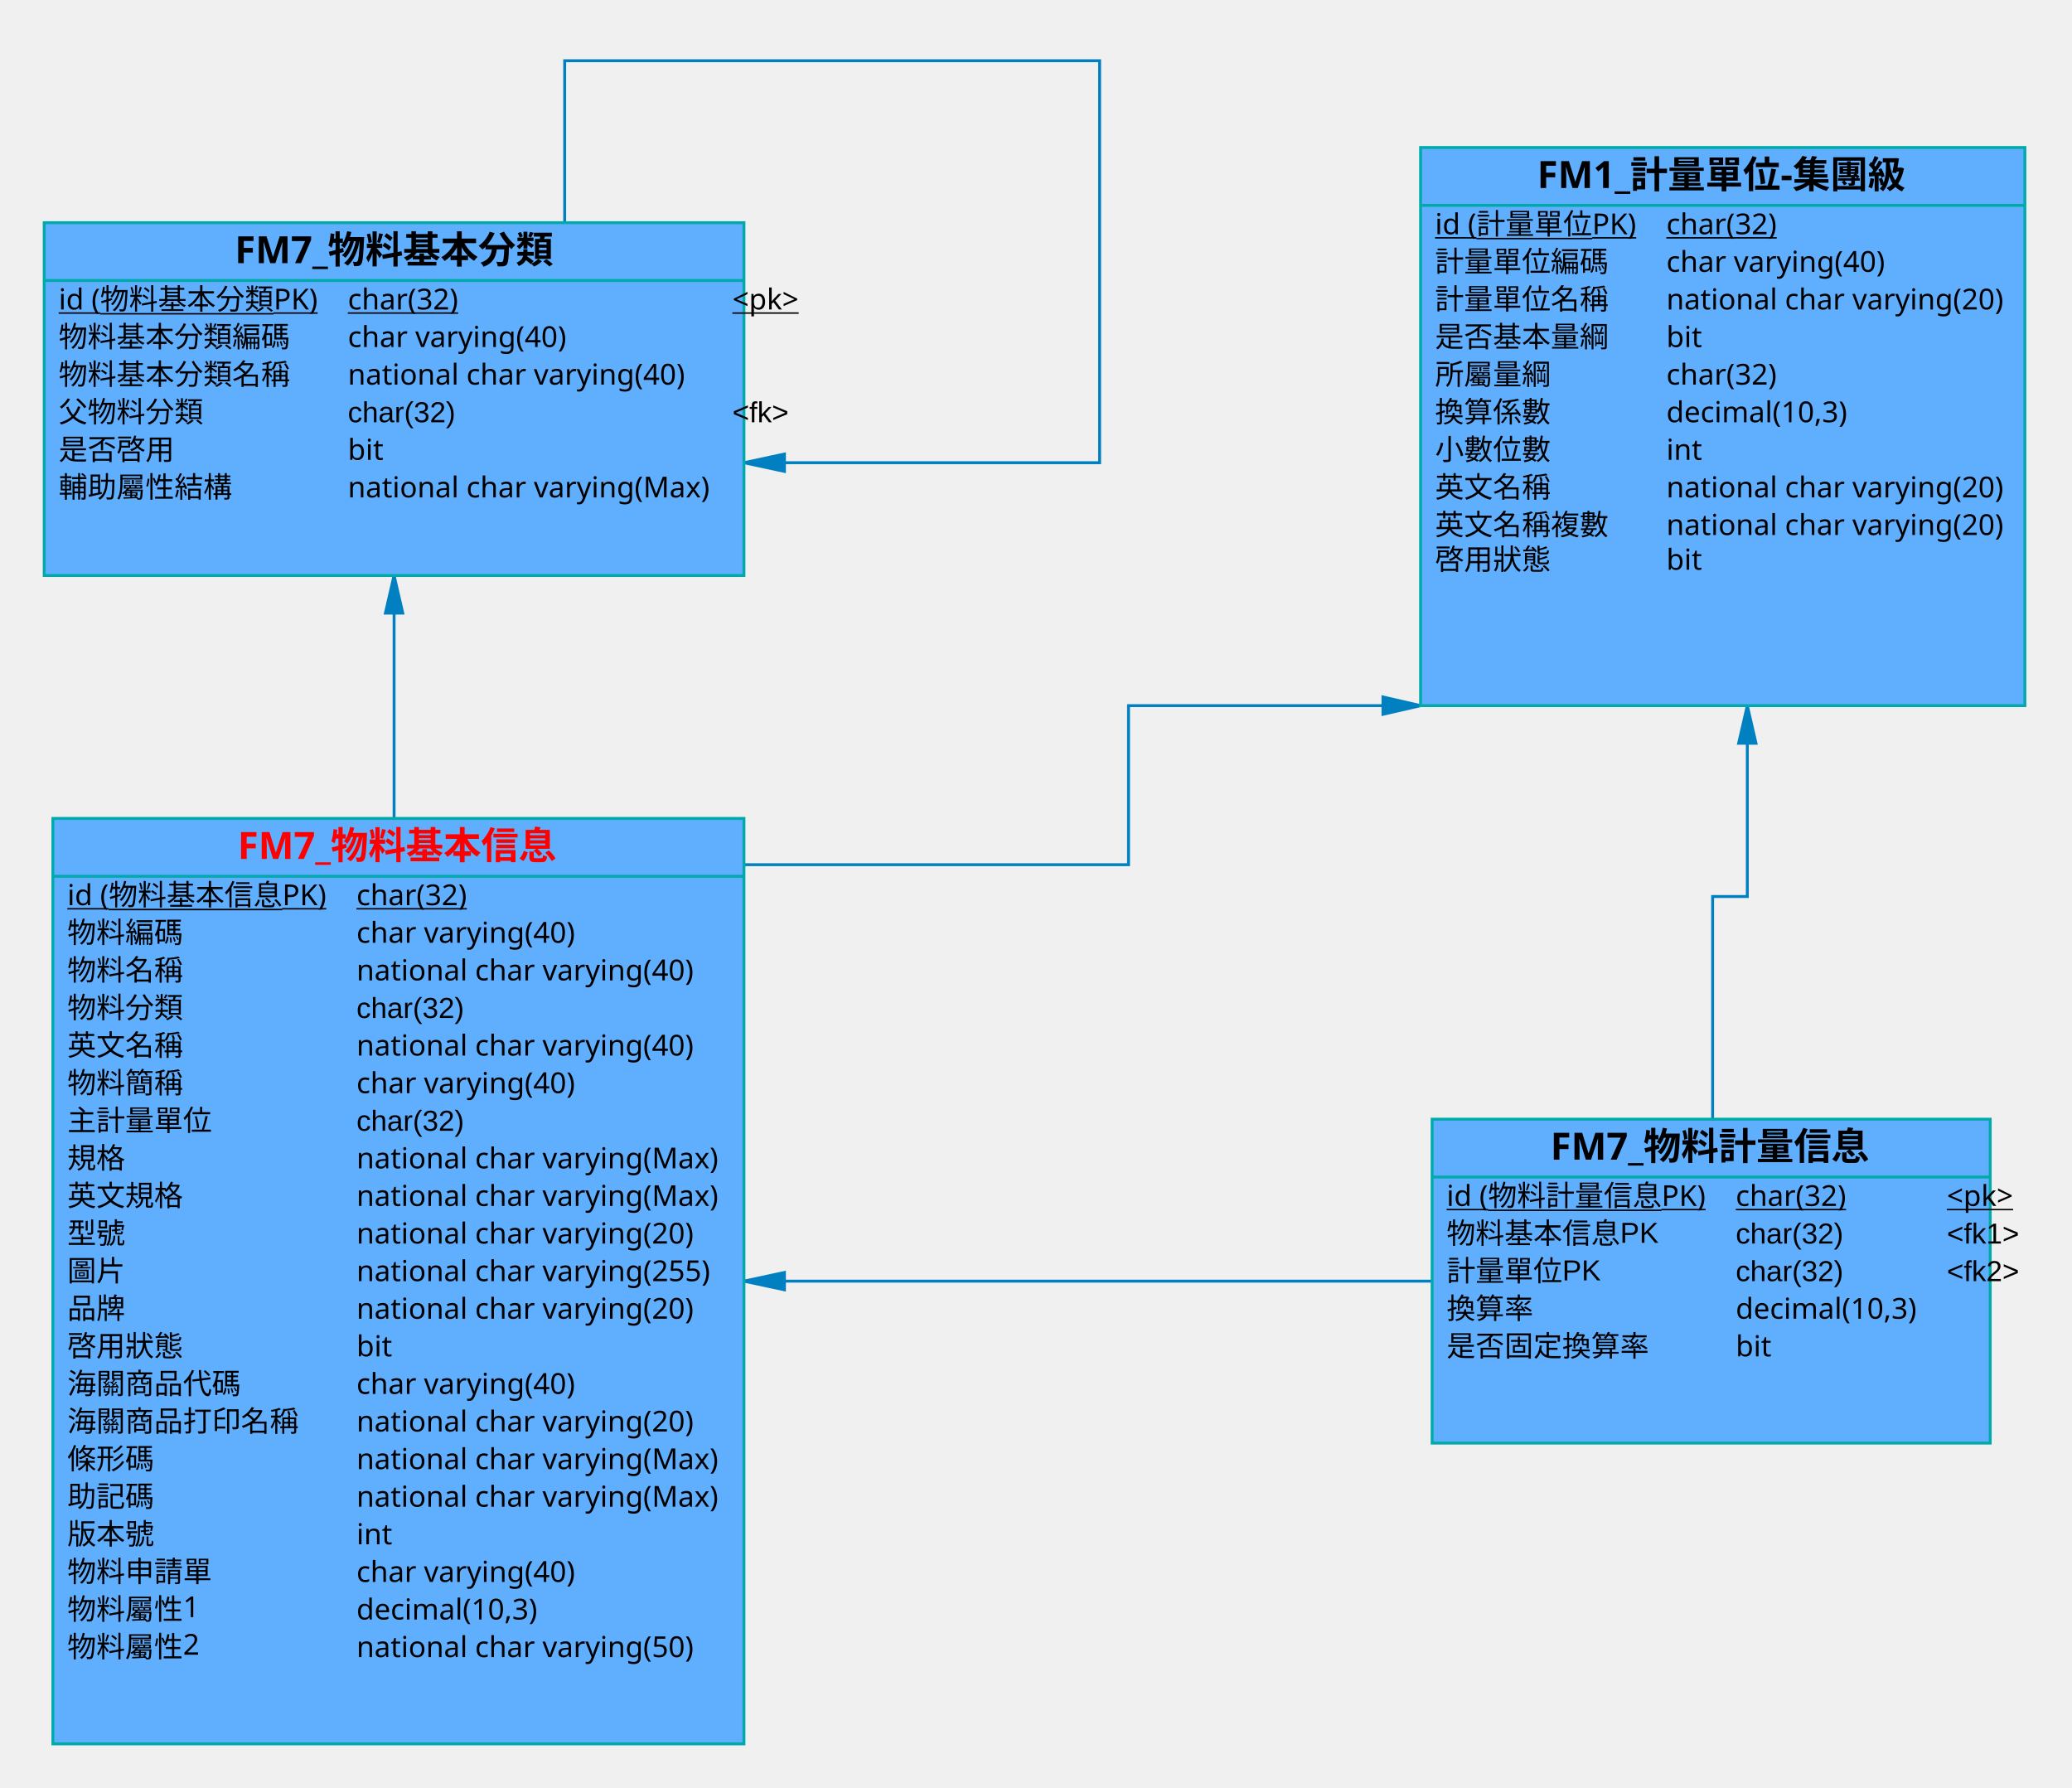
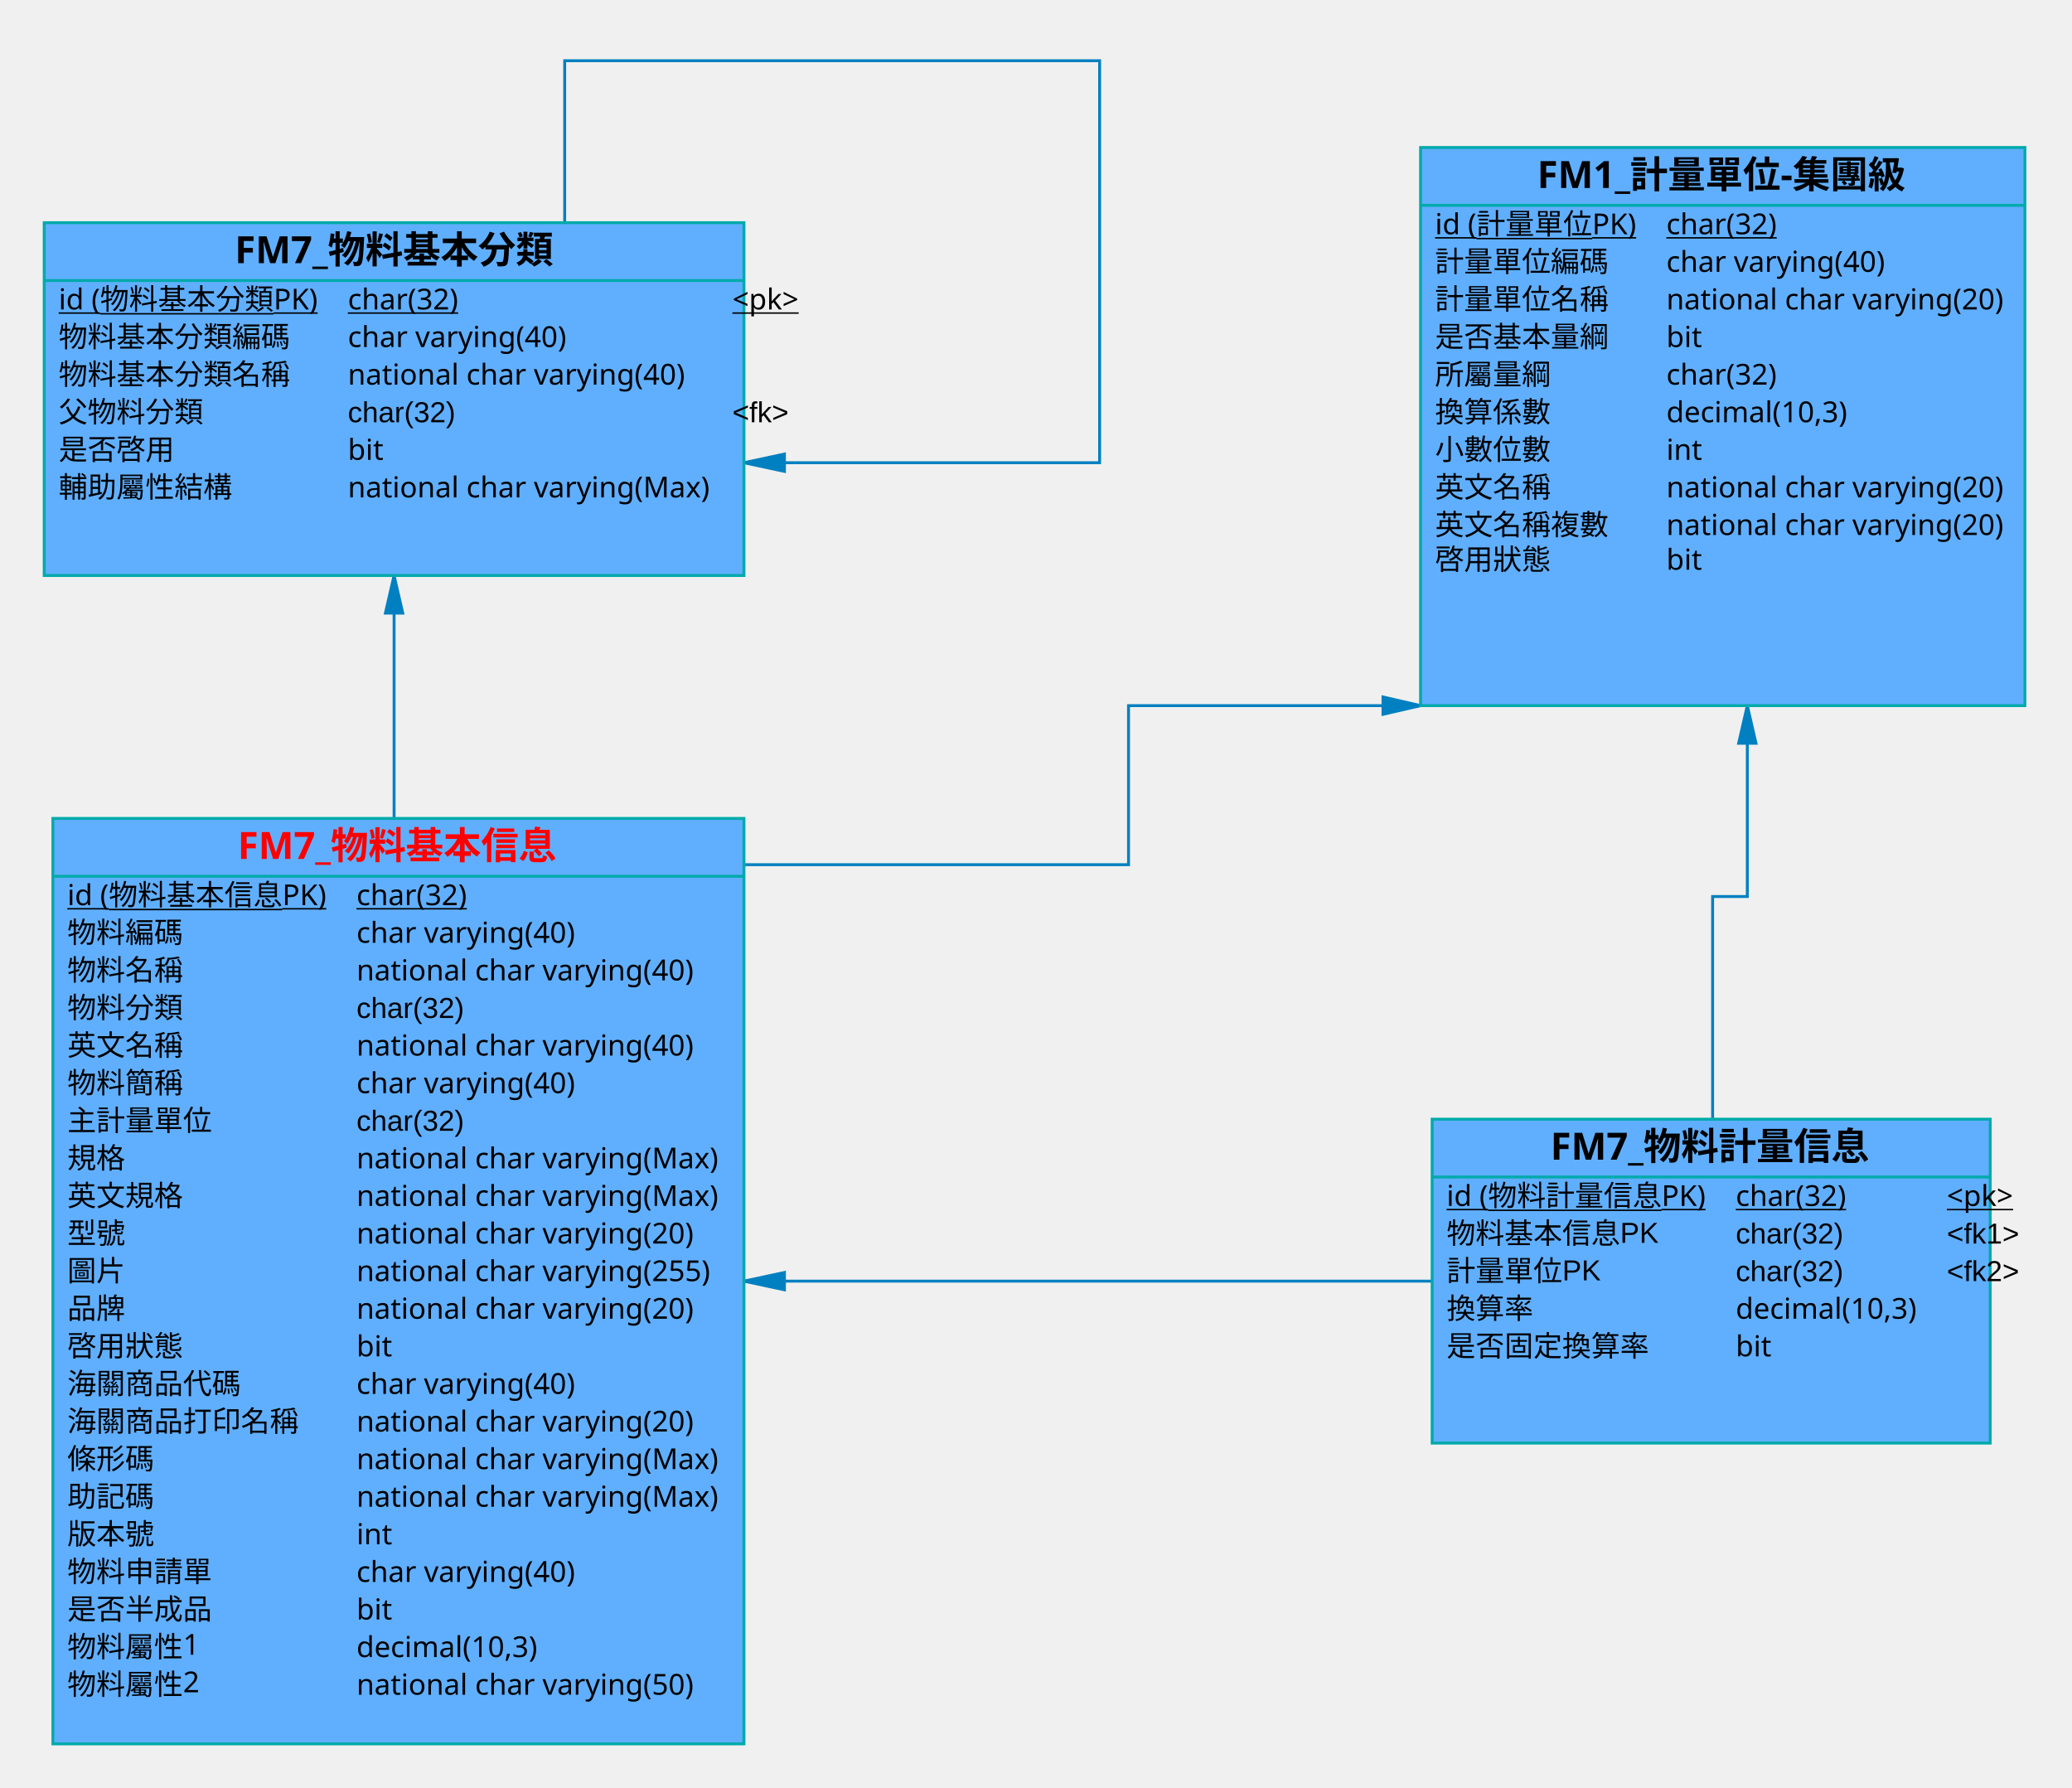
<svg xmlns="http://www.w3.org/2000/svg" xmlns:xlink="http://www.w3.org/1999/xlink" width="189mm" height="163mm" version="1.1" viewBox="0 0 716 618">
  <polyline fill="none" points="495,443 257,443" stroke="#0080c0" stroke-width="1" />
  <polygon fill="#0080c0" points="257,443 271,440 271,446" stroke="#0080c0" stroke-width="1" stroke-linejoin="miter" />
  <polyline fill="none" points="136,283 136,199" stroke="#0080c0" stroke-width="1" />
  <polygon fill="#0080c0" points="136,199 139,212 133,212" stroke="#0080c0" stroke-width="1" stroke-linejoin="miter" />
  <polyline fill="none" points="257,299 390,299 390,244 491,244" stroke="#0080c0" stroke-width="1" />
  <polygon fill="#0080c0" points="491,244 478,247 478,241" stroke="#0080c0" stroke-width="1" stroke-linejoin="miter" />
  <polyline fill="none" points="592,387 592,310 604,310 604,244" stroke="#0080c0" stroke-width="1" />
  <polygon fill="#0080c0" points="604,244 607,257 601,257" stroke="#0080c0" stroke-width="1" stroke-linejoin="miter" />
  <polyline fill="none" points="195,77 195,21 380,21 380,160 257,160" stroke="#0080c0" stroke-width="1" />
  <polygon fill="#0080c0" points="257,160 271,157 271,163" stroke="#0080c0" stroke-width="1" stroke-linejoin="miter" />
  <a target="_parent" xlink:href="Fact47.htm#1724">
    <rect x="18" y="283" fill="#ffffff" width="0" height="0" stroke="none" stroke-width="0" />
    <rect x="18" y="283" fill="#60afff" width="239" height="320" stroke="#00aaaa" stroke-width="1" />
    <text x="137" y="297" fill="#ff0000" font-size="13" font-family="'Arial Unicode MS','微軟雅黑'" font-weight="bold" text-anchor="middle">FM7_物料基本信息</text>
    <line x1="18" x2="257" y1="303" y2="303" stroke="#00aaaa" stroke-width="1" />
    <text x="23" y="313" fill="#000000" font-size="10" font-family="'Arial Unicode MS','微軟雅黑'" text-anchor="start" text-decoration="underline">id (物料基本信息PK)</text>
    <text x="23" y="326" fill="#000000" font-size="10" font-family="'Arial Unicode MS','微軟雅黑'" text-anchor="start">物料編碼</text>
    <text x="23" y="339" fill="#000000" font-size="10" font-family="'Arial Unicode MS','微軟雅黑'" text-anchor="start">物料名稱</text>
    <text x="23" y="352" fill="#000000" font-size="10" font-family="'Arial Unicode MS','Arial'" text-anchor="start">物料分類</text>
    <text x="23" y="365" fill="#000000" font-size="10" font-family="'Arial Unicode MS','微軟雅黑'" text-anchor="start">英文名稱</text>
    <text x="23" y="378" fill="#000000" font-size="10" font-family="'Arial Unicode MS','微軟雅黑'" text-anchor="start">物料簡稱</text>
    <text x="23" y="391" fill="#000000" font-size="10" font-family="'Arial Unicode MS','Arial'" text-anchor="start">主計量單位</text>
    <text x="23" y="404" fill="#000000" font-size="10" font-family="'Arial Unicode MS','微軟雅黑'" text-anchor="start">規格</text>
    <text x="23" y="417" fill="#000000" font-size="10" font-family="'Arial Unicode MS','微軟雅黑'" text-anchor="start">英文規格</text>
    <text x="23" y="430" fill="#000000" font-size="10" font-family="'Arial Unicode MS','微軟雅黑'" text-anchor="start">型號</text>
    <text x="23" y="443" fill="#000000" font-size="10" font-family="'Arial Unicode MS','微軟雅黑'" text-anchor="start">圖片</text>
    <text x="23" y="456" fill="#000000" font-size="10" font-family="'Arial Unicode MS','微軟雅黑'" text-anchor="start">品牌</text>
    <text x="23" y="469" fill="#000000" font-size="10" font-family="'Arial Unicode MS','微軟雅黑'" text-anchor="start">啓用狀態</text>
    <text x="23" y="482" fill="#000000" font-size="10" font-family="'Arial Unicode MS','微軟雅黑'" text-anchor="start">海關商品代碼</text>
    <text x="23" y="495" fill="#000000" font-size="10" font-family="'Arial Unicode MS','微軟雅黑'" text-anchor="start">海關商品打印名稱</text>
    <text x="23" y="508" fill="#000000" font-size="10" font-family="'Arial Unicode MS','微軟雅黑'" text-anchor="start">條形碼</text>
    <text x="23" y="521" fill="#000000" font-size="10" font-family="'Arial Unicode MS','微軟雅黑'" text-anchor="start">助記碼</text>
    <text x="23" y="534" fill="#000000" font-size="10" font-family="'Arial Unicode MS','微軟雅黑'" text-anchor="start">版本號</text>
    <text x="23" y="547" fill="#000000" font-size="10" font-family="'Arial Unicode MS','微軟雅黑'" text-anchor="start">物料申請單</text>
-     <text x="23" y="560" fill="#000000" font-size="10" font-family="'Arial Unicode MS','微軟雅黑'" text-anchor="start">物料屬性1</text>
-     <text x="23" y="573" fill="#000000" font-size="10" font-family="'Arial Unicode MS','微軟雅黑'" text-anchor="start">物料屬性2</text>
+     <text x="23" y="560" fill="#000000" font-size="10" font-family="'Arial Unicode MS','微軟雅黑'" text-anchor="start">是否半成品</text>
+     <text x="23" y="573" fill="#000000" font-size="10" font-family="'Arial Unicode MS','微軟雅黑'" text-anchor="start">物料屬性1</text>
+     <text x="23" y="586" fill="#000000" font-size="10" font-family="'Arial Unicode MS','微軟雅黑'" text-anchor="start">物料屬性2</text>
    <text x="123" y="313" fill="#000000" font-size="10" font-family="'Arial Unicode MS','微軟雅黑'" text-anchor="start" text-decoration="underline">char(32)</text>
    <text x="123" y="326" fill="#000000" font-size="10" font-family="'Arial Unicode MS','微軟雅黑'" text-anchor="start">char varying(40)</text>
    <text x="123" y="339" fill="#000000" font-size="10" font-family="'Arial Unicode MS','微軟雅黑'" text-anchor="start">national char varying(40)</text>
    <text x="123" y="352" fill="#000000" font-size="10" font-family="'Arial Unicode MS','Arial'" text-anchor="start">char(32)</text>
    <text x="123" y="365" fill="#000000" font-size="10" font-family="'Arial Unicode MS','微軟雅黑'" text-anchor="start">national char varying(40)</text>
    <text x="123" y="378" fill="#000000" font-size="10" font-family="'Arial Unicode MS','微軟雅黑'" text-anchor="start">char varying(40)</text>
    <text x="123" y="391" fill="#000000" font-size="10" font-family="'Arial Unicode MS','Arial'" text-anchor="start">char(32)</text>
    <text x="123" y="404" fill="#000000" font-size="10" font-family="'Arial Unicode MS','微軟雅黑'" text-anchor="start">national char varying(Max)</text>
    <text x="123" y="417" fill="#000000" font-size="10" font-family="'Arial Unicode MS','微軟雅黑'" text-anchor="start">national char varying(Max)</text>
    <text x="123" y="430" fill="#000000" font-size="10" font-family="'Arial Unicode MS','微軟雅黑'" text-anchor="start">national char varying(20)</text>
    <text x="123" y="443" fill="#000000" font-size="10" font-family="'Arial Unicode MS','微軟雅黑'" text-anchor="start">national char varying(255)</text>
    <text x="123" y="456" fill="#000000" font-size="10" font-family="'Arial Unicode MS','微軟雅黑'" text-anchor="start">national char varying(20)</text>
    <text x="123" y="469" fill="#000000" font-size="10" font-family="'Arial Unicode MS','微軟雅黑'" text-anchor="start">bit</text>
    <text x="123" y="482" fill="#000000" font-size="10" font-family="'Arial Unicode MS','微軟雅黑'" text-anchor="start">char varying(40)</text>
    <text x="123" y="495" fill="#000000" font-size="10" font-family="'Arial Unicode MS','微軟雅黑'" text-anchor="start">national char varying(20)</text>
    <text x="123" y="508" fill="#000000" font-size="10" font-family="'Arial Unicode MS','微軟雅黑'" text-anchor="start">national char varying(Max)</text>
    <text x="123" y="521" fill="#000000" font-size="10" font-family="'Arial Unicode MS','微軟雅黑'" text-anchor="start">national char varying(Max)</text>
    <text x="123" y="534" fill="#000000" font-size="10" font-family="'Arial Unicode MS','微軟雅黑'" text-anchor="start">int</text>
    <text x="123" y="547" fill="#000000" font-size="10" font-family="'Arial Unicode MS','微軟雅黑'" text-anchor="start">char varying(40)</text>
-     <text x="123" y="560" fill="#000000" font-size="10" font-family="'Arial Unicode MS','微軟雅黑'" text-anchor="start">decimal(10,3)</text>
-     <text x="123" y="573" fill="#000000" font-size="10" font-family="'Arial Unicode MS','微軟雅黑'" text-anchor="start">national char varying(50)</text>
+     <text x="123" y="560" fill="#000000" font-size="10" font-family="'Arial Unicode MS','微軟雅黑'" text-anchor="start">bit</text>
+     <text x="123" y="573" fill="#000000" font-size="10" font-family="'Arial Unicode MS','微軟雅黑'" text-anchor="start">decimal(10,3)</text>
+     <text x="123" y="586" fill="#000000" font-size="10" font-family="'Arial Unicode MS','微軟雅黑'" text-anchor="start">national char varying(50)</text>
  </a>
-   <a target="_parent" xlink:href="Fact49.htm#1927">
+   <a target="_parent" xlink:href="Fact49.htm#1933">
    <rect x="495" y="387" fill="#ffffff" width="0" height="0" stroke="none" stroke-width="0" />
    <rect x="495" y="387" fill="#60afff" width="193" height="112" stroke="#00aaaa" stroke-width="1" />
    <text x="591" y="401" fill="#000000" font-size="13" font-family="'Arial Unicode MS','微軟雅黑'" font-weight="bold" text-anchor="middle">FM7_物料計量信息</text>
    <line x1="495" x2="688" y1="407" y2="407" stroke="#00aaaa" stroke-width="1" />
    <text x="500" y="417" fill="#000000" font-size="10" font-family="'Arial Unicode MS','微軟雅黑'" text-anchor="start" text-decoration="underline">id (物料計量信息PK)</text>
    <text x="500" y="430" fill="#000000" font-size="10" font-family="'Arial Unicode MS','Arial'" text-anchor="start">物料基本信息PK</text>
    <text x="500" y="443" fill="#000000" font-size="10" font-family="'Arial Unicode MS','Arial'" text-anchor="start">計量單位PK</text>
    <text x="500" y="456" fill="#000000" font-size="10" font-family="'Arial Unicode MS','微軟雅黑'" text-anchor="start">換算率</text>
    <text x="500" y="469" fill="#000000" font-size="10" font-family="'Arial Unicode MS','微軟雅黑'" text-anchor="start">是否固定換算率</text>
    <text x="600" y="417" fill="#000000" font-size="10" font-family="'Arial Unicode MS','微軟雅黑'" text-anchor="start" text-decoration="underline">char(32)</text>
    <text x="600" y="430" fill="#000000" font-size="10" font-family="'Arial Unicode MS','Arial'" text-anchor="start">char(32)</text>
    <text x="600" y="443" fill="#000000" font-size="10" font-family="'Arial Unicode MS','Arial'" text-anchor="start">char(32)</text>
    <text x="600" y="456" fill="#000000" font-size="10" font-family="'Arial Unicode MS','微軟雅黑'" text-anchor="start">decimal(10,3)</text>
    <text x="600" y="469" fill="#000000" font-size="10" font-family="'Arial Unicode MS','微軟雅黑'" text-anchor="start">bit</text>
    <text x="673" y="417" fill="#000000" font-size="10" font-family="'Arial Unicode MS','微軟雅黑'" text-anchor="start" text-decoration="underline">&lt;pk&gt;</text>
    <text x="673" y="430" fill="#000000" font-size="10" font-family="'Arial Unicode MS','Arial'" text-anchor="start">&lt;fk1&gt;</text>
    <text x="673" y="443" fill="#000000" font-size="10" font-family="'Arial Unicode MS','Arial'" text-anchor="start">&lt;fk2&gt;</text>
  </a>
-   <a target="_parent" xlink:href="Fact48.htm#1871">
+   <a target="_parent" xlink:href="Fact48.htm#1877">
    <rect x="15" y="77" fill="#ffffff" width="0" height="0" stroke="none" stroke-width="0" />
    <rect x="15" y="77" fill="#60afff" width="242" height="122" stroke="#00aaaa" stroke-width="1" />
    <text x="136" y="91" fill="#000000" font-size="13" font-family="'Arial Unicode MS','微軟雅黑'" font-weight="bold" text-anchor="middle">FM7_物料基本分類</text>
    <line x1="15" x2="257" y1="97" y2="97" stroke="#00aaaa" stroke-width="1" />
    <text x="20" y="107" fill="#000000" font-size="10" font-family="'Arial Unicode MS','微軟雅黑'" text-anchor="start" text-decoration="underline">id (物料基本分類PK)</text>
    <text x="20" y="120" fill="#000000" font-size="10" font-family="'Arial Unicode MS','微軟雅黑'" text-anchor="start">物料基本分類編碼</text>
    <text x="20" y="133" fill="#000000" font-size="10" font-family="'Arial Unicode MS','微軟雅黑'" text-anchor="start">物料基本分類名稱</text>
    <text x="20" y="146" fill="#000000" font-size="10" font-family="'Arial Unicode MS','Arial'" text-anchor="start">父物料分類</text>
    <text x="20" y="159" fill="#000000" font-size="10" font-family="'Arial Unicode MS','微軟雅黑'" text-anchor="start">是否啓用</text>
    <text x="20" y="172" fill="#000000" font-size="10" font-family="'Arial Unicode MS','微軟雅黑'" text-anchor="start">輔助屬性結構</text>
    <text x="120" y="107" fill="#000000" font-size="10" font-family="'Arial Unicode MS','微軟雅黑'" text-anchor="start" text-decoration="underline">char(32)</text>
    <text x="120" y="120" fill="#000000" font-size="10" font-family="'Arial Unicode MS','微軟雅黑'" text-anchor="start">char varying(40)</text>
    <text x="120" y="133" fill="#000000" font-size="10" font-family="'Arial Unicode MS','微軟雅黑'" text-anchor="start">national char varying(40)</text>
    <text x="120" y="146" fill="#000000" font-size="10" font-family="'Arial Unicode MS','Arial'" text-anchor="start">char(32)</text>
    <text x="120" y="159" fill="#000000" font-size="10" font-family="'Arial Unicode MS','微軟雅黑'" text-anchor="start">bit</text>
    <text x="120" y="172" fill="#000000" font-size="10" font-family="'Arial Unicode MS','微軟雅黑'" text-anchor="start">national char varying(Max)</text>
    <text x="253" y="107" fill="#000000" font-size="10" font-family="'Arial Unicode MS','微軟雅黑'" text-anchor="start" text-decoration="underline">&lt;pk&gt;</text>
    <text x="253" y="146" fill="#000000" font-size="10" font-family="'Arial Unicode MS','Arial'" text-anchor="start">&lt;fk&gt;</text>
  </a>
  <a target="_parent" xlink:href="Fact32.htm#642">
    <rect x="491" y="51" fill="#ffffff" width="0" height="0" stroke="none" stroke-width="0" />
    <rect x="491" y="51" fill="#60afff" width="209" height="193" stroke="#00aaaa" stroke-width="1" />
    <text x="595" y="65" fill="#000000" font-size="13" font-family="'Arial Unicode MS','微軟雅黑'" font-weight="bold" text-anchor="middle">FM1_計量單位-集團級</text>
    <line x1="491" x2="700" y1="71" y2="71" stroke="#00aaaa" stroke-width="1" />
    <text x="496" y="81" fill="#000000" font-size="10" font-family="'Arial Unicode MS','微軟雅黑'" text-anchor="start" text-decoration="underline">id (計量單位PK)</text>
    <text x="496" y="94" fill="#000000" font-size="10" font-family="'Arial Unicode MS','微軟雅黑'" text-anchor="start">計量單位編碼</text>
    <text x="496" y="107" fill="#000000" font-size="10" font-family="'Arial Unicode MS','微軟雅黑'" text-anchor="start">計量單位名稱</text>
    <text x="496" y="120" fill="#000000" font-size="10" font-family="'Arial Unicode MS','微軟雅黑'" text-anchor="start">是否基本量綱</text>
    <text x="496" y="133" fill="#000000" font-size="10" font-family="'Arial Unicode MS','微軟雅黑'" text-anchor="start">所屬量綱</text>
    <text x="496" y="146" fill="#000000" font-size="10" font-family="'Arial Unicode MS','微軟雅黑'" text-anchor="start">換算係數</text>
    <text x="496" y="159" fill="#000000" font-size="10" font-family="'Arial Unicode MS','微軟雅黑'" text-anchor="start">小數位數</text>
    <text x="496" y="172" fill="#000000" font-size="10" font-family="'Arial Unicode MS','微軟雅黑'" text-anchor="start">英文名稱</text>
    <text x="496" y="185" fill="#000000" font-size="10" font-family="'Arial Unicode MS','微軟雅黑'" text-anchor="start">英文名稱複數</text>
    <text x="496" y="197" fill="#000000" font-size="10" font-family="'Arial Unicode MS','微軟雅黑'" text-anchor="start">啓用狀態</text>
    <text x="576" y="81" fill="#000000" font-size="10" font-family="'Arial Unicode MS','微軟雅黑'" text-anchor="start" text-decoration="underline">char(32)</text>
    <text x="576" y="94" fill="#000000" font-size="10" font-family="'Arial Unicode MS','微軟雅黑'" text-anchor="start">char varying(40)</text>
    <text x="576" y="107" fill="#000000" font-size="10" font-family="'Arial Unicode MS','微軟雅黑'" text-anchor="start">national char varying(20)</text>
    <text x="576" y="120" fill="#000000" font-size="10" font-family="'Arial Unicode MS','微軟雅黑'" text-anchor="start">bit</text>
    <text x="576" y="133" fill="#000000" font-size="10" font-family="'Arial Unicode MS','微軟雅黑'" text-anchor="start">char(32)</text>
    <text x="576" y="146" fill="#000000" font-size="10" font-family="'Arial Unicode MS','微軟雅黑'" text-anchor="start">decimal(10,3)</text>
    <text x="576" y="159" fill="#000000" font-size="10" font-family="'Arial Unicode MS','微軟雅黑'" text-anchor="start">int</text>
    <text x="576" y="172" fill="#000000" font-size="10" font-family="'Arial Unicode MS','微軟雅黑'" text-anchor="start">national char varying(20)</text>
    <text x="576" y="185" fill="#000000" font-size="10" font-family="'Arial Unicode MS','微軟雅黑'" text-anchor="start">national char varying(20)</text>
    <text x="576" y="197" fill="#000000" font-size="10" font-family="'Arial Unicode MS','微軟雅黑'" text-anchor="start">bit</text>
  </a>
</svg>
